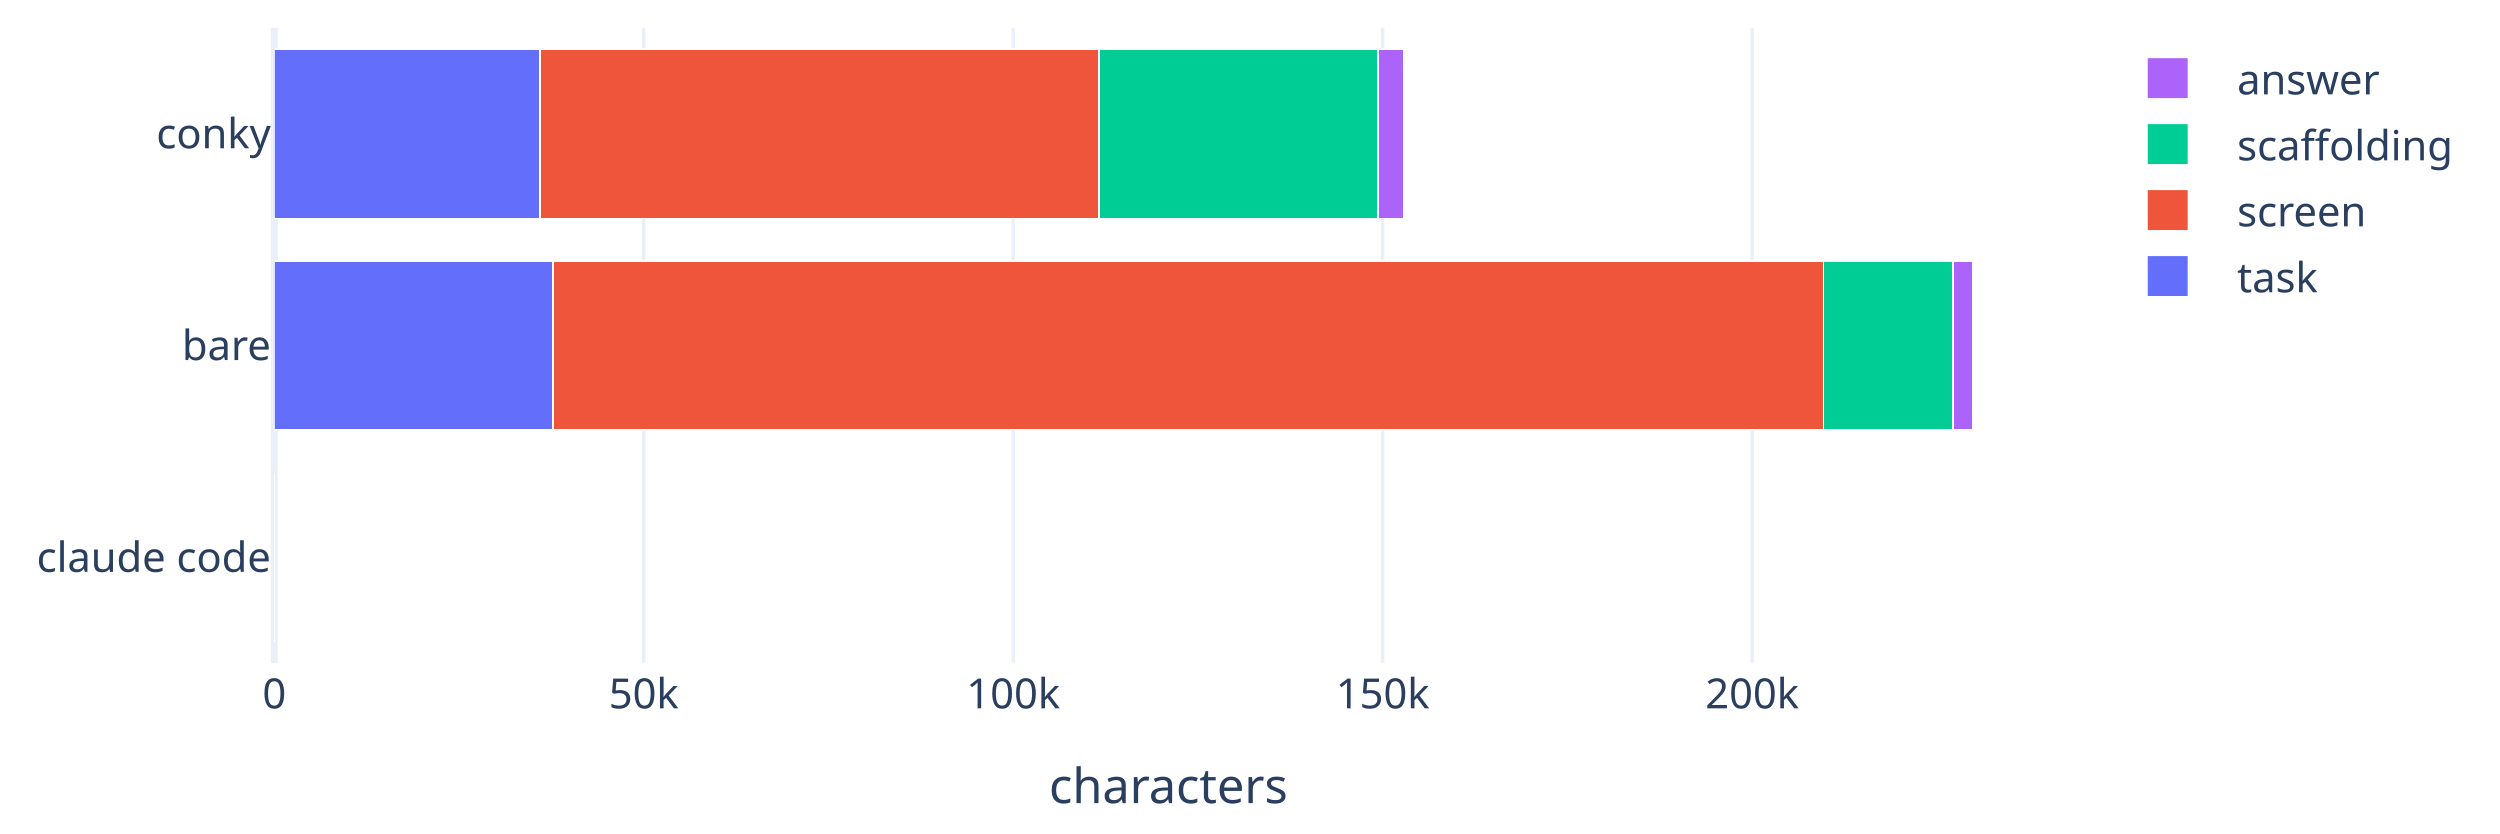
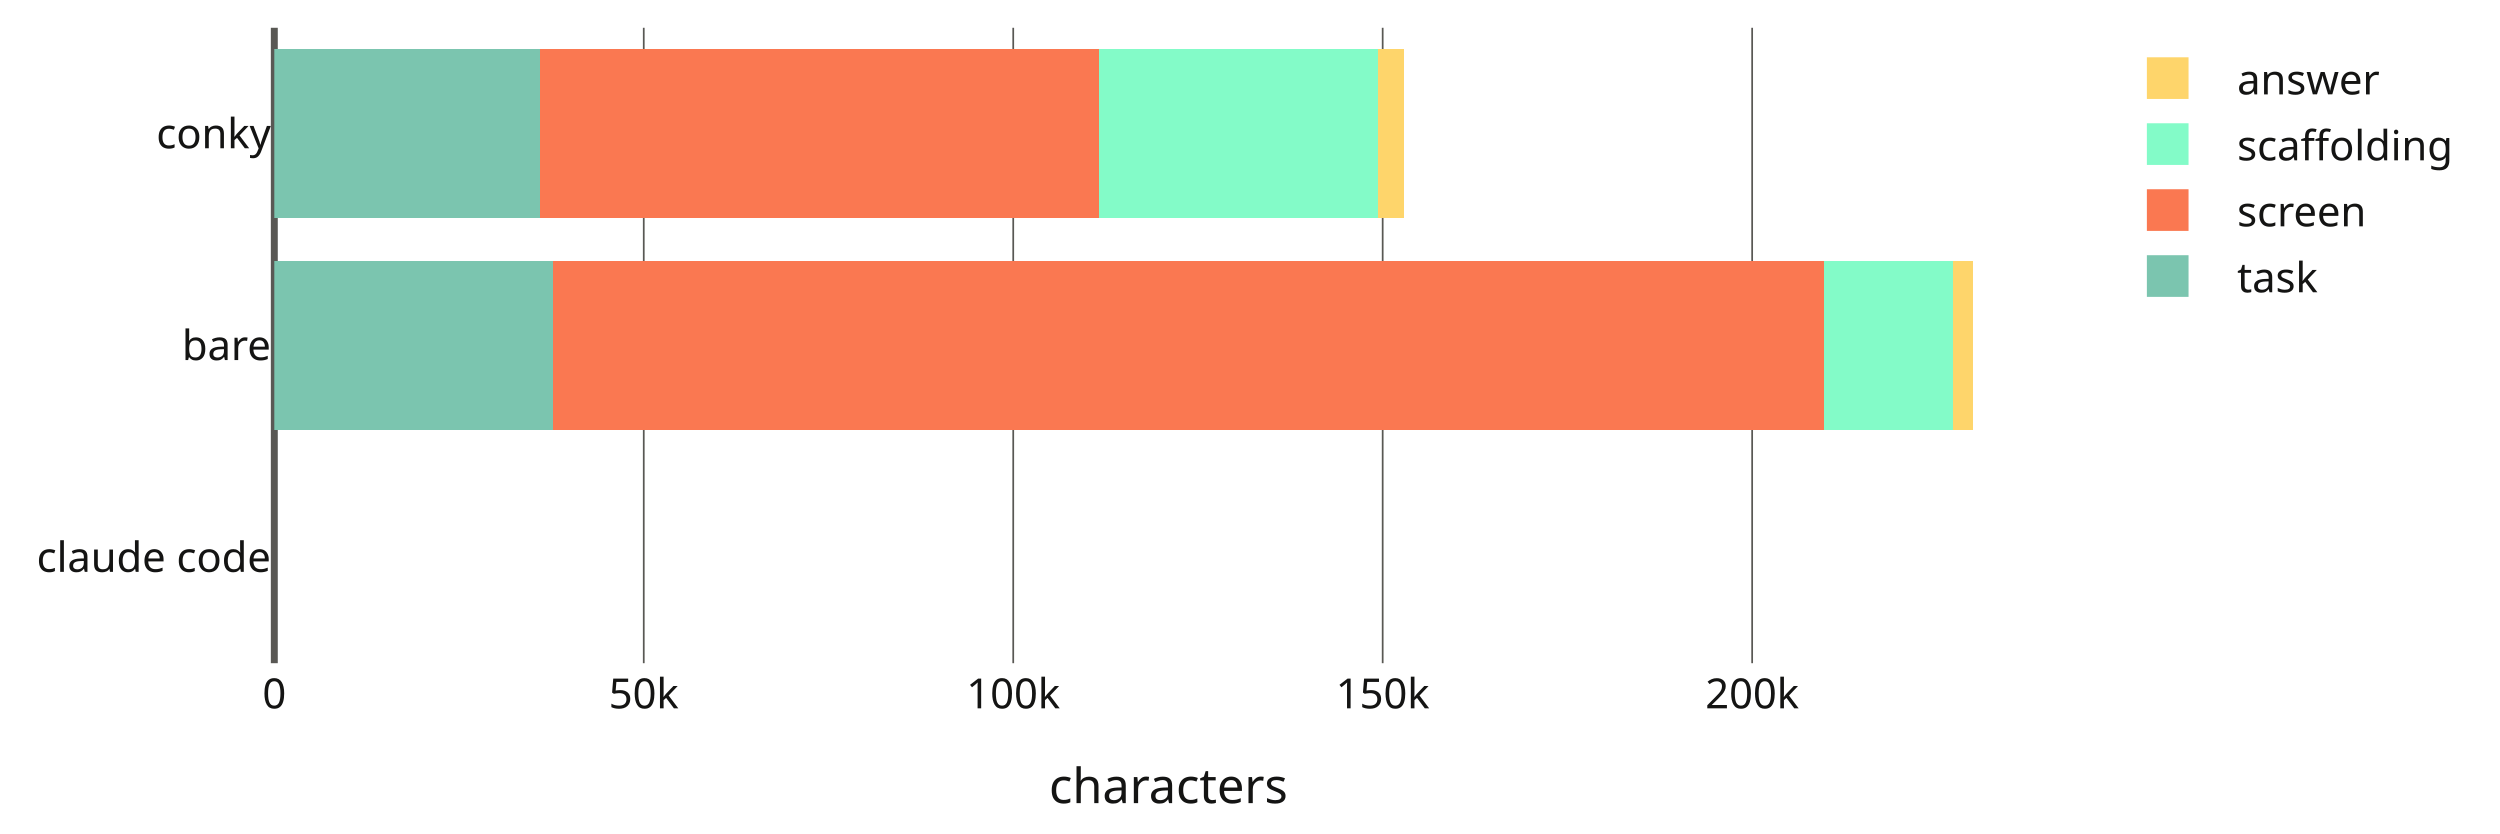
<svg xmlns="http://www.w3.org/2000/svg" class="main-svg" width="720" height="240" style="" viewBox="0 0 720 240" font-family="-apple-system, BlinkMacSystemFont, &quot;Segoe UI&quot;, &quot;Noto Sans&quot;, Helvetica, Arial, sans-serif">
  <rect x="0" y="0" width="720" height="240" style="fill: rgb(0, 0, 0); fill-opacity: 0;" />
  <defs id="defs-text-light">
    <g class="clips">
      <clipPath id="cliptext-lightxyplot" class="plotclip">
        <rect width="515" height="183" />
      </clipPath>
      <clipPath class="axesclip" id="cliptext-lightx">
        <rect x="79" y="0" width="515" height="240" />
      </clipPath>
      <clipPath class="axesclip" id="cliptext-lighty">
        <rect x="0" y="8" width="720" height="183" />
      </clipPath>
      <clipPath class="axesclip" id="cliptext-lightxy">
        <rect x="79" y="8" width="515" height="183" />
      </clipPath>
    </g>
    <g class="gradients" />
    <g class="patterns" />
  </defs>
  <g class="bglayer">
    <rect class="bg" x="79" y="8" width="515" height="183" style="fill: rgb(0, 0, 0); fill-opacity: 0; stroke-width: 0;" />
  </g>
  <g class="layer-below">
    <g class="imagelayer" />
    <g class="shapelayer" />
  </g>
  <g class="cartesianlayer">
    <g class="subplot xy">
      <g class="layer-subplot">
        <g class="shapelayer" />
        <g class="imagelayer" />
      </g>
      <g class="minor-gridlayer">
        <g class="x" />
        <g class="y" />
      </g>
      <g class="gridlayer">
        <g class="x">
-           <path class="xgrid crisp" transform="translate(185.4,0)" d="M0,8v183" style="stroke: rgb(235, 240, 248); stroke-opacity: 1; stroke-width: 1px;" />
-           <path class="xgrid crisp" transform="translate(291.81,0)" d="M0,8v183" style="stroke: rgb(235, 240, 248); stroke-opacity: 1; stroke-width: 1px;" />
-           <path class="xgrid crisp" transform="translate(398.21,0)" d="M0,8v183" style="stroke: rgb(235, 240, 248); stroke-opacity: 1; stroke-width: 1px;" />
-           <path class="xgrid crisp" transform="translate(504.62,0)" d="M0,8v183" style="stroke: rgb(235, 240, 248); stroke-opacity: 1; stroke-width: 1px;" />
+           <path class="xgrid crisp" transform="translate(185.4,0)" d="M0,8v183" style="stroke: rgb(89, 88, 84); stroke-opacity: 1; stroke-width: 0.5px;" />
+           <path class="xgrid crisp" transform="translate(291.81,0)" d="M0,8v183" style="stroke: rgb(89, 88, 84); stroke-opacity: 1; stroke-width: 0.5px;" />
+           <path class="xgrid crisp" transform="translate(398.21,0)" d="M0,8v183" style="stroke: rgb(89, 88, 84); stroke-opacity: 1; stroke-width: 0.5px;" />
+           <path class="xgrid crisp" transform="translate(504.62,0)" d="M0,8v183" style="stroke: rgb(89, 88, 84); stroke-opacity: 1; stroke-width: 0.5px;" />
        </g>
        <g class="y" />
      </g>
      <g class="zerolinelayer">
-         <path class="xzl zl crisp" transform="translate(79,0)" d="M0,8v183" style="stroke: rgb(235, 240, 248); stroke-opacity: 1; stroke-width: 2px;" />
+         <path class="xzl zl crisp" transform="translate(79,0)" d="M0,8v183" style="stroke: rgb(89, 88, 84); stroke-opacity: 1; stroke-width: 2px;" />
      </g>
      <g class="layer-between">
        <g class="shapelayer" />
        <g class="imagelayer" />
      </g>
      <path class="xlines-below" />
      <path class="ylines-below" />
      <g class="overlines-below" />
      <g class="xaxislayer-below" />
      <g class="yaxislayer-below" />
      <g class="overaxes-below" />
      <g class="overplot">
        <g class="xy" transform="translate(79,8)" clip-path="url(#cliptext-lightxyplot)">
          <g class="barlayer mlayer">
            <g class="trace bars" shape-rendering="crispEdges" style="opacity: 1;">
              <g class="points">
                <g class="point">
-                   <path d="M0,6.1V54.9H76.44V6.1Z" style="vector-effect: none; opacity: 1; stroke-width: 0.5px; fill: rgb(99, 110, 250); fill-opacity: 1; stroke: rgb(255, 255, 255); stroke-opacity: 1;" />
-                 </g>
-                 <g class="point">
-                   <path d="M0,67.1V115.9H80.26V67.1Z" style="vector-effect: none; opacity: 1; stroke-width: 0.5px; fill: rgb(99, 110, 250); fill-opacity: 1; stroke: rgb(255, 255, 255); stroke-opacity: 1;" />
-                 </g>
-                 <g class="point">
-                   <path d="M0,128.1V176.9H0V128.1Z" style="vector-effect: none; opacity: 1; stroke-width: 0.5px; fill: rgb(99, 110, 250); fill-opacity: 1; stroke: rgb(255, 255, 255); stroke-opacity: 1;" />
-                 </g>
-               </g>
-             </g>
-             <g class="trace bars" shape-rendering="crispEdges" style="opacity: 1;">
-               <g class="points">
-                 <g class="point">
-                   <path d="M76.44,6.1V54.9H237.52V6.1Z" style="vector-effect: none; opacity: 1; stroke-width: 0.5px; fill: rgb(239, 85, 59); fill-opacity: 1; stroke: rgb(255, 255, 255); stroke-opacity: 1;" />
-                 </g>
-                 <g class="point">
-                   <path d="M80.26,67.1V115.9H446.2V67.1Z" style="vector-effect: none; opacity: 1; stroke-width: 0.5px; fill: rgb(239, 85, 59); fill-opacity: 1; stroke: rgb(255, 255, 255); stroke-opacity: 1;" />
-                 </g>
-                 <g class="point">
-                   <path d="M0,128.1V176.9H0V128.1Z" style="vector-effect: none; opacity: 1; stroke-width: 0.5px; fill: rgb(239, 85, 59); fill-opacity: 1; stroke: rgb(255, 255, 255); stroke-opacity: 1;" />
-                 </g>
-               </g>
-             </g>
-             <g class="trace bars" shape-rendering="crispEdges" style="opacity: 1;">
-               <g class="points">
-                 <g class="point">
-                   <path d="M237.52,6.1V54.9H317.87V6.1Z" style="vector-effect: none; opacity: 1; stroke-width: 0.5px; fill: rgb(0, 204, 150); fill-opacity: 1; stroke: rgb(255, 255, 255); stroke-opacity: 1;" />
-                 </g>
-                 <g class="point">
-                   <path d="M446.2,67.1V115.9H483.38V67.1Z" style="vector-effect: none; opacity: 1; stroke-width: 0.5px; fill: rgb(0, 204, 150); fill-opacity: 1; stroke: rgb(255, 255, 255); stroke-opacity: 1;" />
-                 </g>
-                 <g class="point">
-                   <path d="M0,128.1V176.9H0V128.1Z" style="vector-effect: none; opacity: 1; stroke-width: 0.5px; fill: rgb(0, 204, 150); fill-opacity: 1; stroke: rgb(255, 255, 255); stroke-opacity: 1;" />
-                 </g>
-               </g>
-             </g>
-             <g class="trace bars" shape-rendering="crispEdges" style="opacity: 1;">
-               <g class="points">
-                 <g class="point">
-                   <path d="M317.87,6.1V54.9H325.25V6.1Z" style="vector-effect: none; opacity: 1; stroke-width: 0.5px; fill: rgb(171, 99, 250); fill-opacity: 1; stroke: rgb(255, 255, 255); stroke-opacity: 1;" />
-                 </g>
-                 <g class="point">
-                   <path d="M483.38,67.1V115.9H489.25V67.1Z" style="vector-effect: none; opacity: 1; stroke-width: 0.5px; fill: rgb(171, 99, 250); fill-opacity: 1; stroke: rgb(255, 255, 255); stroke-opacity: 1;" />
-                 </g>
-                 <g class="point">
-                   <path d="M0,128.1V176.9H0V128.1Z" style="vector-effect: none; opacity: 1; stroke-width: 0.5px; fill: rgb(171, 99, 250); fill-opacity: 1; stroke: rgb(255, 255, 255); stroke-opacity: 1;" />
+                   <path d="M0,6.1V54.9H76.44V6.1Z" style="vector-effect: none; opacity: 1; stroke-width: 0px; fill: rgb(123, 197, 175); fill-opacity: 1;" />
+                 </g>
+                 <g class="point">
+                   <path d="M0,67.1V115.9H80.26V67.1Z" style="vector-effect: none; opacity: 1; stroke-width: 0px; fill: rgb(123, 197, 175); fill-opacity: 1;" />
+                 </g>
+                 <g class="point">
+                   <path d="M0,0Z" style="vector-effect: none; opacity: 1; stroke-width: 0px; fill: rgb(123, 197, 175); fill-opacity: 1;" />
+                 </g>
+               </g>
+             </g>
+             <g class="trace bars" shape-rendering="crispEdges" style="opacity: 1;">
+               <g class="points">
+                 <g class="point">
+                   <path d="M76.44,6.1V54.9H237.52V6.1Z" style="vector-effect: none; opacity: 1; stroke-width: 0px; fill: rgb(250, 120, 81); fill-opacity: 1;" />
+                 </g>
+                 <g class="point">
+                   <path d="M80.26,67.1V115.9H446.2V67.1Z" style="vector-effect: none; opacity: 1; stroke-width: 0px; fill: rgb(250, 120, 81); fill-opacity: 1;" />
+                 </g>
+                 <g class="point">
+                   <path d="M0,0Z" style="vector-effect: none; opacity: 1; stroke-width: 0px; fill: rgb(250, 120, 81); fill-opacity: 1;" />
+                 </g>
+               </g>
+             </g>
+             <g class="trace bars" shape-rendering="crispEdges" style="opacity: 1;">
+               <g class="points">
+                 <g class="point">
+                   <path d="M237.52,6.1V54.9H317.87V6.1Z" style="vector-effect: none; opacity: 1; stroke-width: 0px; fill: rgb(131, 251, 200); fill-opacity: 1;" />
+                 </g>
+                 <g class="point">
+                   <path d="M446.2,67.1V115.9H483.38V67.1Z" style="vector-effect: none; opacity: 1; stroke-width: 0px; fill: rgb(131, 251, 200); fill-opacity: 1;" />
+                 </g>
+                 <g class="point">
+                   <path d="M0,0Z" style="vector-effect: none; opacity: 1; stroke-width: 0px; fill: rgb(131, 251, 200); fill-opacity: 1;" />
+                 </g>
+               </g>
+             </g>
+             <g class="trace bars" shape-rendering="crispEdges" style="opacity: 1;">
+               <g class="points">
+                 <g class="point">
+                   <path d="M317.87,6.1V54.9H325.25V6.1Z" style="vector-effect: none; opacity: 1; stroke-width: 0px; fill: rgb(254, 213, 107); fill-opacity: 1;" />
+                 </g>
+                 <g class="point">
+                   <path d="M483.38,67.1V115.9H489.25V67.1Z" style="vector-effect: none; opacity: 1; stroke-width: 0px; fill: rgb(254, 213, 107); fill-opacity: 1;" />
+                 </g>
+                 <g class="point">
+                   <path d="M0,0Z" style="vector-effect: none; opacity: 1; stroke-width: 0px; fill: rgb(254, 213, 107); fill-opacity: 1;" />
                </g>
              </g>
            </g>
          </g>
        </g>
      </g>
      <g class="zerolinelayer-above" />
      <path class="xlines-above crisp" d="M0,0" style="fill: none;" />
      <path class="ylines-above crisp" d="M0,0" style="fill: none;" />
      <g class="overlines-above" />
      <g class="xaxislayer-above">
        <g class="xtick">
-           <text text-anchor="middle" x="0" y="204" transform="translate(79,0)" style="font-size: 12px; fill: rgb(42, 63, 95); fill-opacity: 1; white-space: pre;">0</text>
-         </g>
-         <g class="xtick">
-           <text text-anchor="middle" x="0" y="204" style="font-size: 12px; fill: rgb(42, 63, 95); fill-opacity: 1; white-space: pre;" transform="translate(185.4,0)">50k</text>
-         </g>
-         <g class="xtick">
-           <text text-anchor="middle" x="0" y="204" style="font-size: 12px; fill: rgb(42, 63, 95); fill-opacity: 1; white-space: pre;" transform="translate(291.81,0)">100k</text>
-         </g>
-         <g class="xtick">
-           <text text-anchor="middle" x="0" y="204" style="font-size: 12px; fill: rgb(42, 63, 95); fill-opacity: 1; white-space: pre;" transform="translate(398.21,0)">150k</text>
-         </g>
-         <g class="xtick">
-           <text text-anchor="middle" x="0" y="204" style="font-size: 12px; fill: rgb(42, 63, 95); fill-opacity: 1; white-space: pre;" transform="translate(504.62,0)">200k</text>
+           <text text-anchor="middle" x="0" y="204" transform="translate(79,0)" style="font-size: 12px; fill: rgb(20, 20, 19); fill-opacity: 1; white-space: pre;">0</text>
+         </g>
+         <g class="xtick">
+           <text text-anchor="middle" x="0" y="204" style="font-size: 12px; fill: rgb(20, 20, 19); fill-opacity: 1; white-space: pre;" transform="translate(185.4,0)">50k</text>
+         </g>
+         <g class="xtick">
+           <text text-anchor="middle" x="0" y="204" style="font-size: 12px; fill: rgb(20, 20, 19); fill-opacity: 1; white-space: pre;" transform="translate(291.81,0)">100k</text>
+         </g>
+         <g class="xtick">
+           <text text-anchor="middle" x="0" y="204" style="font-size: 12px; fill: rgb(20, 20, 19); fill-opacity: 1; white-space: pre;" transform="translate(398.21,0)">150k</text>
+         </g>
+         <g class="xtick">
+           <text text-anchor="middle" x="0" y="204" style="font-size: 12px; fill: rgb(20, 20, 19); fill-opacity: 1; white-space: pre;" transform="translate(504.62,0)">200k</text>
        </g>
      </g>
      <g class="yaxislayer-above">
        <g class="ytick">
-           <text text-anchor="end" x="78" y="4.2" transform="translate(0,160.5)" style="font-size: 12px; fill: rgb(42, 63, 95); fill-opacity: 1; white-space: pre;">claude code</text>
+           <text text-anchor="end" x="78" y="4.2" transform="translate(0,160.5)" style="font-size: 12px; fill: rgb(20, 20, 19); fill-opacity: 1; white-space: pre;">claude code</text>
        </g>
        <g class="ytick">
-           <text text-anchor="end" x="78" y="4.2" transform="translate(0,99.5)" style="font-size: 12px; fill: rgb(42, 63, 95); fill-opacity: 1; white-space: pre;">bare</text>
+           <text text-anchor="end" x="78" y="4.2" transform="translate(0,99.5)" style="font-size: 12px; fill: rgb(20, 20, 19); fill-opacity: 1; white-space: pre;">bare</text>
        </g>
        <g class="ytick">
-           <text text-anchor="end" x="78" y="4.2" transform="translate(0,38.5)" style="font-size: 12px; fill: rgb(42, 63, 95); fill-opacity: 1; white-space: pre;">conky</text>
+           <text text-anchor="end" x="78" y="4.2" transform="translate(0,38.5)" style="font-size: 12px; fill: rgb(20, 20, 19); fill-opacity: 1; white-space: pre;">conky</text>
        </g>
      </g>
      <g class="overaxes-above" />
    </g>
  </g>
  <g class="polarlayer" />
  <g class="smithlayer" />
  <g class="ternarylayer" />
  <g class="geolayer" />
  <g class="funnelarealayer" />
  <g class="pielayer" />
  <g class="iciclelayer" />
  <g class="treemaplayer" />
  <g class="sunburstlayer" />
  <g class="glimages" />
  <defs id="topdefs-text-light">
    <g class="clips" />
    <clipPath id="legendtext-light">
      <rect width="108" height="86" x="0" y="0" />
    </clipPath>
  </defs>
  <g class="layer-above">
    <g class="imagelayer" />
    <g class="shapelayer" />
  </g>
  <g class="infolayer">
    <g class="legend" pointer-events="all" transform="translate(604.3,8)">
      <rect class="bg" shape-rendering="crispEdges" style="stroke: rgb(68, 68, 68); stroke-opacity: 1; fill: rgb(0, 0, 0); fill-opacity: 0; stroke-width: 0px;" width="108" height="86" x="0" y="0" />
      <g class="scrollbox" transform="" clip-path="url(#legendtext-light)">
        <g class="groups">
          <g class="traces" transform="translate(0,14.5)" style="opacity: 1;">
-             <text class="legendtext" text-anchor="start" x="40" y="4.68" style="font-size: 12px; fill: rgb(42, 63, 95); fill-opacity: 1; white-space: pre;">answer</text>
-             <g class="layers" style="opacity: 1;">
-               <g class="legendfill" />
-               <g class="legendlines" />
-               <g class="legendsymbols">
-                 <g class="legendpoints">
-                   <path class="legendundefined" d="M6,6H-6V-6H6Z" transform="translate(20,0)" style="stroke-width: 0.5px; fill: rgb(171, 99, 250); fill-opacity: 1; stroke: rgb(255, 255, 255); stroke-opacity: 1;" />
+             <text class="legendtext" text-anchor="start" x="40" y="4.68" style="font-size: 12px; fill: rgb(20, 20, 19); fill-opacity: 1; white-space: pre;">answer</text>
+             <g class="layers" style="opacity: 1;">
+               <g class="legendfill" />
+               <g class="legendlines" />
+               <g class="legendsymbols">
+                 <g class="legendpoints">
+                   <path class="legendundefined" d="M6,6H-6V-6H6Z" transform="translate(20,0)" style="stroke-width: 0px; fill: rgb(254, 213, 107); fill-opacity: 1;" />
                </g>
              </g>
            </g>
            <rect class="legendtoggle" x="0" y="-9.5" width="102.922" height="19" style="fill: rgb(0, 0, 0); fill-opacity: 0;" />
          </g>
          <g class="traces" transform="translate(0,33.5)" style="opacity: 1;">
-             <text class="legendtext" text-anchor="start" x="40" y="4.68" style="font-size: 12px; fill: rgb(42, 63, 95); fill-opacity: 1; white-space: pre;">scaffolding</text>
-             <g class="layers" style="opacity: 1;">
-               <g class="legendfill" />
-               <g class="legendlines" />
-               <g class="legendsymbols">
-                 <g class="legendpoints">
-                   <path class="legendundefined" d="M6,6H-6V-6H6Z" transform="translate(20,0)" style="stroke-width: 0.5px; fill: rgb(0, 204, 150); fill-opacity: 1; stroke: rgb(255, 255, 255); stroke-opacity: 1;" />
+             <text class="legendtext" text-anchor="start" x="40" y="4.68" style="font-size: 12px; fill: rgb(20, 20, 19); fill-opacity: 1; white-space: pre;">scaffolding</text>
+             <g class="layers" style="opacity: 1;">
+               <g class="legendfill" />
+               <g class="legendlines" />
+               <g class="legendsymbols">
+                 <g class="legendpoints">
+                   <path class="legendundefined" d="M6,6H-6V-6H6Z" transform="translate(20,0)" style="stroke-width: 0px; fill: rgb(131, 251, 200); fill-opacity: 1;" />
                </g>
              </g>
            </g>
            <rect class="legendtoggle" x="0" y="-9.5" width="102.922" height="19" style="fill: rgb(0, 0, 0); fill-opacity: 0;" />
          </g>
          <g class="traces" transform="translate(0,52.5)" style="opacity: 1;">
-             <text class="legendtext" text-anchor="start" x="40" y="4.68" style="font-size: 12px; fill: rgb(42, 63, 95); fill-opacity: 1; white-space: pre;">screen</text>
-             <g class="layers" style="opacity: 1;">
-               <g class="legendfill" />
-               <g class="legendlines" />
-               <g class="legendsymbols">
-                 <g class="legendpoints">
-                   <path class="legendundefined" d="M6,6H-6V-6H6Z" transform="translate(20,0)" style="stroke-width: 0.5px; fill: rgb(239, 85, 59); fill-opacity: 1; stroke: rgb(255, 255, 255); stroke-opacity: 1;" />
+             <text class="legendtext" text-anchor="start" x="40" y="4.68" style="font-size: 12px; fill: rgb(20, 20, 19); fill-opacity: 1; white-space: pre;">screen</text>
+             <g class="layers" style="opacity: 1;">
+               <g class="legendfill" />
+               <g class="legendlines" />
+               <g class="legendsymbols">
+                 <g class="legendpoints">
+                   <path class="legendundefined" d="M6,6H-6V-6H6Z" transform="translate(20,0)" style="stroke-width: 0px; fill: rgb(250, 120, 81); fill-opacity: 1;" />
                </g>
              </g>
            </g>
            <rect class="legendtoggle" x="0" y="-9.5" width="102.922" height="19" style="fill: rgb(0, 0, 0); fill-opacity: 0;" />
          </g>
          <g class="traces" transform="translate(0,71.5)" style="opacity: 1;">
-             <text class="legendtext" text-anchor="start" x="40" y="4.68" style="font-size: 12px; fill: rgb(42, 63, 95); fill-opacity: 1; white-space: pre;">task</text>
-             <g class="layers" style="opacity: 1;">
-               <g class="legendfill" />
-               <g class="legendlines" />
-               <g class="legendsymbols">
-                 <g class="legendpoints">
-                   <path class="legendundefined" d="M6,6H-6V-6H6Z" transform="translate(20,0)" style="stroke-width: 0.5px; fill: rgb(99, 110, 250); fill-opacity: 1; stroke: rgb(255, 255, 255); stroke-opacity: 1;" />
+             <text class="legendtext" text-anchor="start" x="40" y="4.68" style="font-size: 12px; fill: rgb(20, 20, 19); fill-opacity: 1; white-space: pre;">task</text>
+             <g class="layers" style="opacity: 1;">
+               <g class="legendfill" />
+               <g class="legendlines" />
+               <g class="legendsymbols">
+                 <g class="legendpoints">
+                   <path class="legendundefined" d="M6,6H-6V-6H6Z" transform="translate(20,0)" style="stroke-width: 0px; fill: rgb(123, 197, 175); fill-opacity: 1;" />
                </g>
              </g>
            </g>
            <rect class="legendtoggle" x="0" y="-9.5" width="102.922" height="19" style="fill: rgb(0, 0, 0); fill-opacity: 0;" />
          </g>
        </g>
      </g>
      <rect class="scrollbar" rx="20" ry="3" width="0" height="0" style="fill: rgb(128, 139, 164); fill-opacity: 1;" x="0" y="0" />
    </g>
    <g class="g-gtitle" />
    <g class="g-xtitle">
-       <text class="xtitle" x="336.5" y="231.3" text-anchor="middle" style="opacity: 1; font-size: 14px; fill: rgb(42, 63, 95); fill-opacity: 1; white-space: pre;">characters</text>
+       <text class="xtitle" x="336.5" y="231.3" text-anchor="middle" style="opacity: 1; font-size: 14px; fill: rgb(20, 20, 19); fill-opacity: 1; white-space: pre;">characters</text>
    </g>
    <g class="g-ytitle" />
  </g>
</svg>
